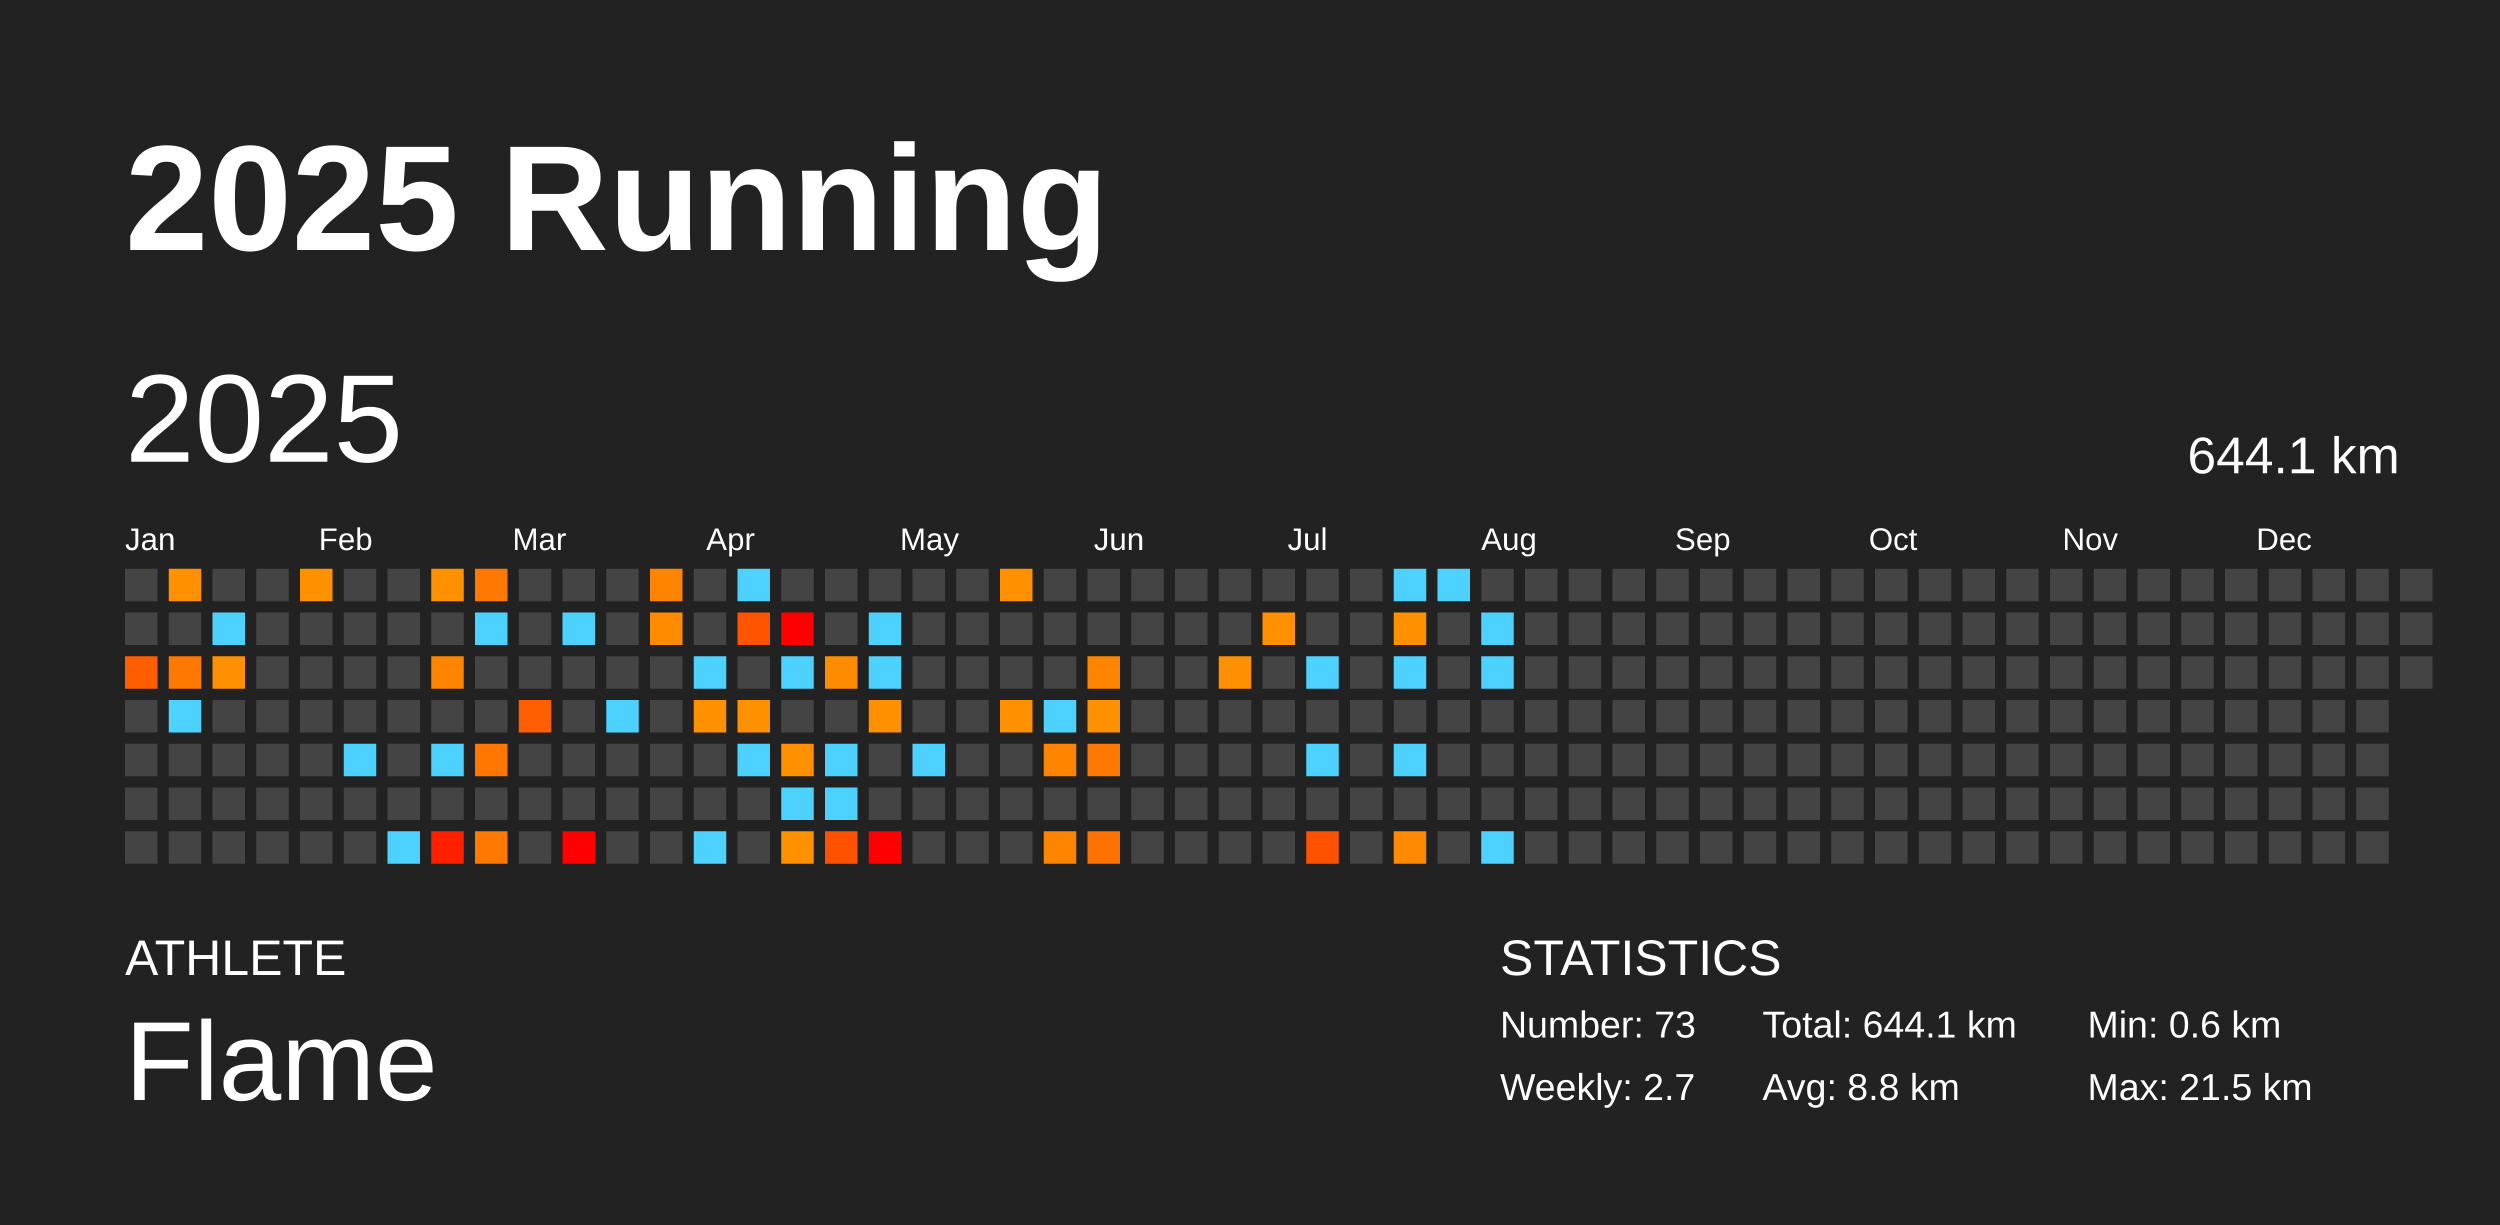
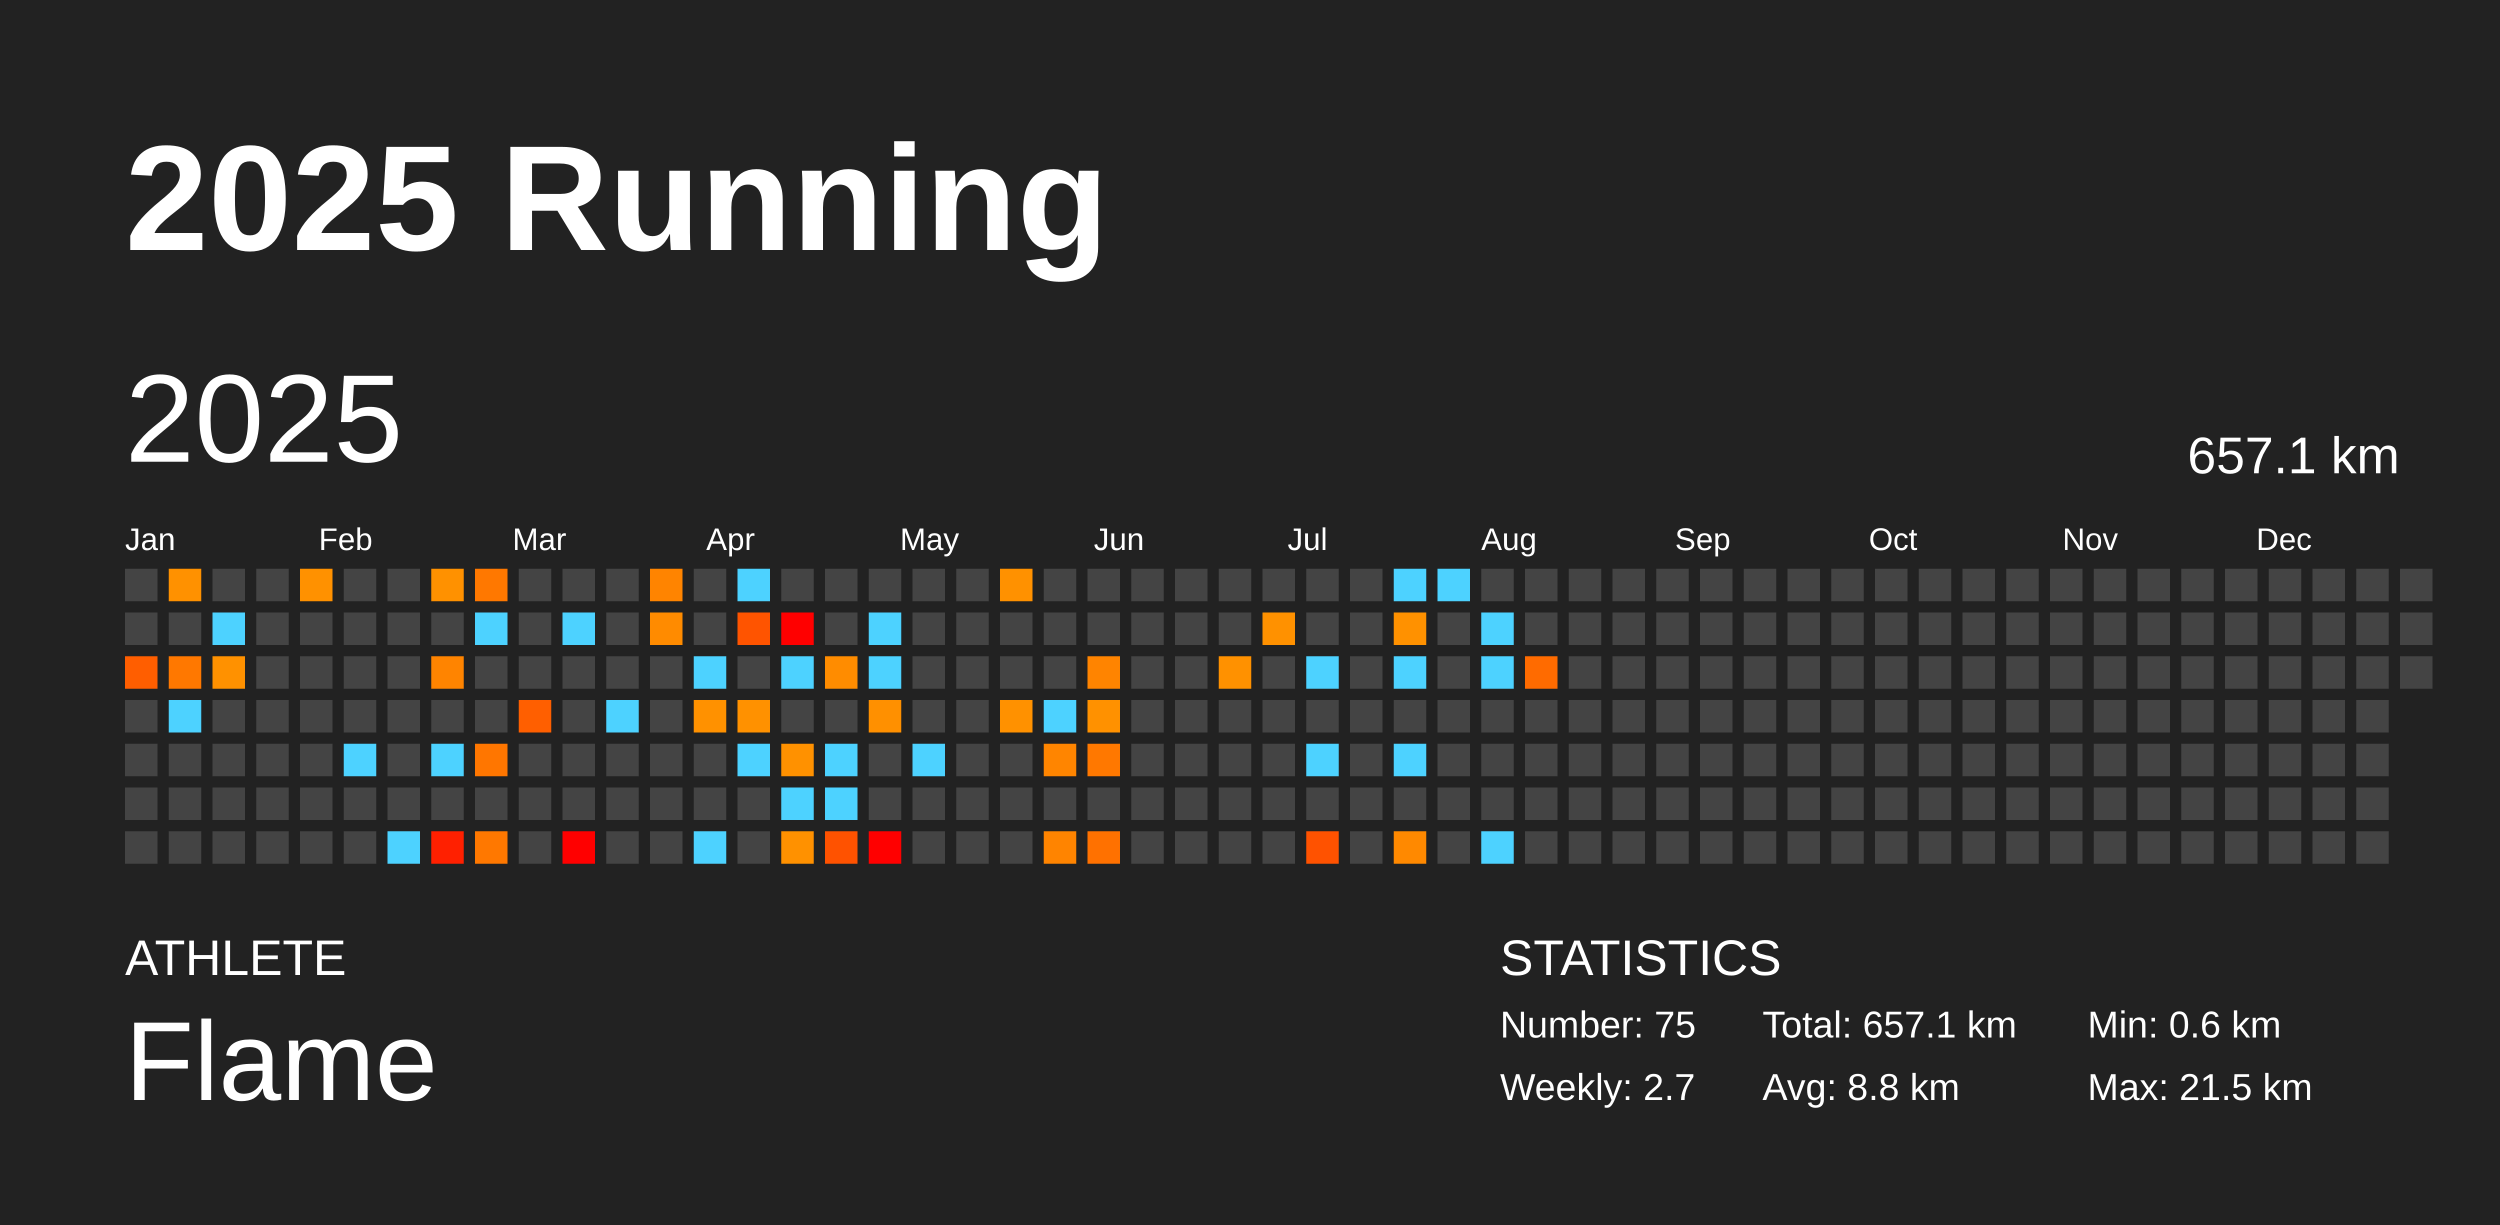
<svg xmlns="http://www.w3.org/2000/svg" baseProfile="full" height="98mm" version="1.1" viewBox="0,0,200,98" width="200mm">
  <defs />
  <rect fill="#222222" height="98" width="200" x="0" y="0" />
  <text fill="#FFFFFF" style="font-size:12px; font-family:Arial; font-weight:bold;" x="10" y="20">2025 Running</text>
  <text fill="#FFFFFF" style="font-size:4px; font-family:Arial" x="10" y="78">ATHLETE</text>
  <text fill="#FFFFFF" style="font-size:9px; font-family:Arial" x="10" y="88">Flame</text>
  <text fill="#FFFFFF" style="font-size:4px; font-family:Arial" x="120" y="78">STATISTICS</text>
-   <text fill="#FFFFFF" style="font-size:3px; font-family:Arial" x="120" y="83">Number: 73</text>
+   <text fill="#FFFFFF" style="font-size:3px; font-family:Arial" x="120" y="83">Number: 75</text>
  <text fill="#FFFFFF" style="font-size:3px; font-family:Arial" x="120" y="88">Weekly: 2.7</text>
-   <text fill="#FFFFFF" style="font-size:3px; font-family:Arial" x="141" y="83">Total: 644.1 km</text>
+   <text fill="#FFFFFF" style="font-size:3px; font-family:Arial" x="141" y="83">Total: 657.1 km</text>
  <text fill="#FFFFFF" style="font-size:3px; font-family:Arial" x="141" y="88">Avg: 8.8 km</text>
  <text fill="#FFFFFF" style="font-size:3px; font-family:Arial" x="167" y="83">Min: 0.6 km</text>
  <text fill="#FFFFFF" style="font-size:3px; font-family:Arial" x="167" y="88">Max: 21.5 km</text>
  <text dominant-baseline="hanging" fill="#FFFFFF" style="font-size:10.0px; font-family:Arial;" x="10" y="30">2025</text>
-   <text dominant-baseline="hanging" fill="#FFFFFF" style="font-size:4.125px; font-family:Arial;" x="175" y="35">644.1 km</text>
+   <text dominant-baseline="hanging" fill="#FFFFFF" style="font-size:4.125px; font-family:Arial;" x="175" y="35">657.1 km</text>
  <text fill="#FFFFFF" style="font-size:2.5px; font-family:Arial" x="10.0" y="44">Jan</text>
  <text fill="#FFFFFF" style="font-size:2.5px; font-family:Arial" x="25.5" y="44">Feb</text>
  <text fill="#FFFFFF" style="font-size:2.5px; font-family:Arial" x="41.0" y="44">Mar</text>
  <text fill="#FFFFFF" style="font-size:2.5px; font-family:Arial" x="56.5" y="44">Apr</text>
  <text fill="#FFFFFF" style="font-size:2.5px; font-family:Arial" x="72.0" y="44">May</text>
  <text fill="#FFFFFF" style="font-size:2.5px; font-family:Arial" x="87.5" y="44">Jun</text>
  <text fill="#FFFFFF" style="font-size:2.5px; font-family:Arial" x="103.0" y="44">Jul</text>
  <text fill="#FFFFFF" style="font-size:2.5px; font-family:Arial" x="118.5" y="44">Aug</text>
  <text fill="#FFFFFF" style="font-size:2.5px; font-family:Arial" x="134.0" y="44">Sep</text>
  <text fill="#FFFFFF" style="font-size:2.5px; font-family:Arial" x="149.5" y="44">Oct</text>
  <text fill="#FFFFFF" style="font-size:2.5px; font-family:Arial" x="165.0" y="44">Nov</text>
  <text fill="#FFFFFF" style="font-size:2.5px; font-family:Arial" x="180.5" y="44">Dec</text>
  <rect fill="#444444" height="2.6" width="2.6" x="10.0" y="45.5" />
  <rect fill="#444444" height="2.6" width="2.6" x="10.0" y="49.0" />
  <rect fill="#ff5e00" height="2.6" width="2.6" x="10.0" y="52.5" />
  <rect fill="#444444" height="2.6" width="2.6" x="10.0" y="56.0" />
  <rect fill="#444444" height="2.6" width="2.6" x="10.0" y="59.5" />
  <rect fill="#444444" height="2.6" width="2.6" x="10.0" y="63.0" />
  <rect fill="#444444" height="2.6" width="2.6" x="10.0" y="66.5" />
  <rect fill="#ff9100" height="2.6" width="2.6" x="13.5" y="45.5" />
  <rect fill="#444444" height="2.6" width="2.6" x="13.5" y="49.0" />
  <rect fill="#ff7800" height="2.6" width="2.6" x="13.5" y="52.5" />
  <rect fill="#4dd2ff" height="2.6" width="2.6" x="13.5" y="56.0" />
  <rect fill="#444444" height="2.6" width="2.6" x="13.5" y="59.5" />
  <rect fill="#444444" height="2.6" width="2.6" x="13.5" y="63.0" />
  <rect fill="#444444" height="2.6" width="2.6" x="13.5" y="66.5" />
  <rect fill="#444444" height="2.6" width="2.6" x="17.0" y="45.5" />
  <rect fill="#4dd2ff" height="2.6" width="2.6" x="17.0" y="49.0" />
  <rect fill="#ff9100" height="2.6" width="2.6" x="17.0" y="52.5" />
  <rect fill="#444444" height="2.6" width="2.6" x="17.0" y="56.0" />
  <rect fill="#444444" height="2.6" width="2.6" x="17.0" y="59.5" />
  <rect fill="#444444" height="2.6" width="2.6" x="17.0" y="63.0" />
  <rect fill="#444444" height="2.6" width="2.6" x="17.0" y="66.5" />
  <rect fill="#444444" height="2.6" width="2.6" x="20.5" y="45.5" />
  <rect fill="#444444" height="2.6" width="2.6" x="20.5" y="49.0" />
  <rect fill="#444444" height="2.6" width="2.6" x="20.5" y="52.5" />
  <rect fill="#444444" height="2.6" width="2.6" x="20.5" y="56.0" />
  <rect fill="#444444" height="2.6" width="2.6" x="20.5" y="59.5" />
  <rect fill="#444444" height="2.6" width="2.6" x="20.5" y="63.0" />
  <rect fill="#444444" height="2.6" width="2.6" x="20.5" y="66.5" />
  <rect fill="#ff9100" height="2.6" width="2.6" x="24.0" y="45.5" />
  <rect fill="#444444" height="2.6" width="2.6" x="24.0" y="49.0" />
  <rect fill="#444444" height="2.6" width="2.6" x="24.0" y="52.5" />
  <rect fill="#444444" height="2.6" width="2.6" x="24.0" y="56.0" />
  <rect fill="#444444" height="2.6" width="2.6" x="24.0" y="59.5" />
  <rect fill="#444444" height="2.6" width="2.6" x="24.0" y="63.0" />
  <rect fill="#444444" height="2.6" width="2.6" x="24.0" y="66.5" />
  <rect fill="#444444" height="2.6" width="2.6" x="27.5" y="45.5" />
  <rect fill="#444444" height="2.6" width="2.6" x="27.5" y="49.0" />
  <rect fill="#444444" height="2.6" width="2.6" x="27.5" y="52.5" />
  <rect fill="#444444" height="2.6" width="2.6" x="27.5" y="56.0" />
  <rect fill="#4dd2ff" height="2.6" width="2.6" x="27.5" y="59.5" />
  <rect fill="#444444" height="2.6" width="2.6" x="27.5" y="63.0" />
  <rect fill="#444444" height="2.6" width="2.6" x="27.5" y="66.5" />
  <rect fill="#444444" height="2.6" width="2.6" x="31.0" y="45.5" />
  <rect fill="#444444" height="2.6" width="2.6" x="31.0" y="49.0" />
  <rect fill="#444444" height="2.6" width="2.6" x="31.0" y="52.5" />
  <rect fill="#444444" height="2.6" width="2.6" x="31.0" y="56.0" />
  <rect fill="#444444" height="2.6" width="2.6" x="31.0" y="59.5" />
  <rect fill="#444444" height="2.6" width="2.6" x="31.0" y="63.0" />
  <rect fill="#4dd2ff" height="2.6" width="2.6" x="31.0" y="66.5" />
  <rect fill="#ff9100" height="2.6" width="2.6" x="34.5" y="45.5" />
  <rect fill="#444444" height="2.6" width="2.6" x="34.5" y="49.0" />
  <rect fill="#ff8400" height="2.6" width="2.6" x="34.5" y="52.5" />
  <rect fill="#444444" height="2.6" width="2.6" x="34.5" y="56.0" />
  <rect fill="#4dd2ff" height="2.6" width="2.6" x="34.5" y="59.5" />
  <rect fill="#444444" height="2.6" width="2.6" x="34.5" y="63.0" />
  <rect fill="#ff2000" height="2.6" width="2.6" x="34.5" y="66.5" />
  <rect fill="#ff7800" height="2.6" width="2.6" x="38.0" y="45.5" />
  <rect fill="#4dd2ff" height="2.6" width="2.6" x="38.0" y="49.0" />
  <rect fill="#444444" height="2.6" width="2.6" x="38.0" y="52.5" />
  <rect fill="#444444" height="2.6" width="2.6" x="38.0" y="56.0" />
  <rect fill="#ff7600" height="2.6" width="2.6" x="38.0" y="59.5" />
  <rect fill="#444444" height="2.6" width="2.6" x="38.0" y="63.0" />
  <rect fill="#ff7800" height="2.6" width="2.6" x="38.0" y="66.5" />
  <rect fill="#444444" height="2.6" width="2.6" x="41.5" y="45.5" />
  <rect fill="#444444" height="2.6" width="2.6" x="41.5" y="49.0" />
  <rect fill="#444444" height="2.6" width="2.6" x="41.5" y="52.5" />
  <rect fill="#ff5f00" height="2.6" width="2.6" x="41.5" y="56.0" />
  <rect fill="#444444" height="2.6" width="2.6" x="41.5" y="59.5" />
  <rect fill="#444444" height="2.6" width="2.6" x="41.5" y="63.0" />
  <rect fill="#444444" height="2.6" width="2.6" x="41.5" y="66.5" />
  <rect fill="#444444" height="2.6" width="2.6" x="45.0" y="45.5" />
  <rect fill="#4dd2ff" height="2.6" width="2.6" x="45.0" y="49.0" />
  <rect fill="#444444" height="2.6" width="2.6" x="45.0" y="52.5" />
  <rect fill="#444444" height="2.6" width="2.6" x="45.0" y="56.0" />
  <rect fill="#444444" height="2.6" width="2.6" x="45.0" y="59.5" />
  <rect fill="#444444" height="2.6" width="2.6" x="45.0" y="63.0" />
  <rect fill="red" height="2.6" width="2.6" x="45.0" y="66.5" />
  <rect fill="#444444" height="2.6" width="2.6" x="48.5" y="45.5" />
  <rect fill="#444444" height="2.6" width="2.6" x="48.5" y="49.0" />
  <rect fill="#444444" height="2.6" width="2.6" x="48.5" y="52.5" />
  <rect fill="#4dd2ff" height="2.6" width="2.6" x="48.5" y="56.0" />
  <rect fill="#444444" height="2.6" width="2.6" x="48.5" y="59.5" />
  <rect fill="#444444" height="2.6" width="2.6" x="48.5" y="63.0" />
  <rect fill="#444444" height="2.6" width="2.6" x="48.5" y="66.5" />
  <rect fill="#ff8400" height="2.6" width="2.6" x="52.0" y="45.5" />
  <rect fill="#ff8b00" height="2.6" width="2.6" x="52.0" y="49.0" />
  <rect fill="#444444" height="2.6" width="2.6" x="52.0" y="52.5" />
  <rect fill="#444444" height="2.6" width="2.6" x="52.0" y="56.0" />
  <rect fill="#444444" height="2.6" width="2.6" x="52.0" y="59.5" />
  <rect fill="#444444" height="2.6" width="2.6" x="52.0" y="63.0" />
  <rect fill="#444444" height="2.6" width="2.6" x="52.0" y="66.5" />
  <rect fill="#444444" height="2.6" width="2.6" x="55.5" y="45.5" />
  <rect fill="#444444" height="2.6" width="2.6" x="55.5" y="49.0" />
  <rect fill="#4dd2ff" height="2.6" width="2.6" x="55.5" y="52.5" />
  <rect fill="#ff9100" height="2.6" width="2.6" x="55.5" y="56.0" />
  <rect fill="#444444" height="2.6" width="2.6" x="55.5" y="59.5" />
  <rect fill="#444444" height="2.6" width="2.6" x="55.5" y="63.0" />
  <rect fill="#4dd2ff" height="2.6" width="2.6" x="55.5" y="66.5" />
  <rect fill="#4dd2ff" height="2.6" width="2.6" x="59.0" y="45.5" />
  <rect fill="#ff5400" height="2.6" width="2.6" x="59.0" y="49.0" />
  <rect fill="#444444" height="2.6" width="2.6" x="59.0" y="52.5" />
  <rect fill="#ff9100" height="2.6" width="2.6" x="59.0" y="56.0" />
  <rect fill="#4dd2ff" height="2.6" width="2.6" x="59.0" y="59.5" />
  <rect fill="#444444" height="2.6" width="2.6" x="59.0" y="63.0" />
  <rect fill="#444444" height="2.6" width="2.6" x="59.0" y="66.5" />
  <rect fill="#444444" height="2.6" width="2.6" x="62.5" y="45.5" />
  <rect fill="red" height="2.6" width="2.6" x="62.5" y="49.0" />
  <rect fill="#4dd2ff" height="2.6" width="2.6" x="62.5" y="52.5" />
  <rect fill="#444444" height="2.6" width="2.6" x="62.5" y="56.0" />
  <rect fill="#ff9100" height="2.6" width="2.6" x="62.5" y="59.5" />
  <rect fill="#4dd2ff" height="2.6" width="2.6" x="62.5" y="63.0" />
  <rect fill="#ff9100" height="2.6" width="2.6" x="62.5" y="66.5" />
  <rect fill="#444444" height="2.6" width="2.6" x="66.0" y="45.5" />
  <rect fill="#444444" height="2.6" width="2.6" x="66.0" y="49.0" />
  <rect fill="#ff8c00" height="2.6" width="2.6" x="66.0" y="52.5" />
  <rect fill="#444444" height="2.6" width="2.6" x="66.0" y="56.0" />
  <rect fill="#4dd2ff" height="2.6" width="2.6" x="66.0" y="59.5" />
  <rect fill="#4dd2ff" height="2.6" width="2.6" x="66.0" y="63.0" />
  <rect fill="#ff5200" height="2.6" width="2.6" x="66.0" y="66.5" />
  <rect fill="#444444" height="2.6" width="2.6" x="69.5" y="45.5" />
  <rect fill="#4dd2ff" height="2.6" width="2.6" x="69.5" y="49.0" />
  <rect fill="#4dd2ff" height="2.6" width="2.6" x="69.5" y="52.5" />
  <rect fill="#ff9000" height="2.6" width="2.6" x="69.5" y="56.0" />
  <rect fill="#444444" height="2.6" width="2.6" x="69.5" y="59.5" />
  <rect fill="#444444" height="2.6" width="2.6" x="69.5" y="63.0" />
  <rect fill="red" height="2.6" width="2.6" x="69.5" y="66.5" />
  <rect fill="#444444" height="2.6" width="2.6" x="73.0" y="45.5" />
  <rect fill="#444444" height="2.6" width="2.6" x="73.0" y="49.0" />
  <rect fill="#444444" height="2.6" width="2.6" x="73.0" y="52.5" />
  <rect fill="#444444" height="2.6" width="2.6" x="73.0" y="56.0" />
  <rect fill="#4dd2ff" height="2.6" width="2.6" x="73.0" y="59.5" />
  <rect fill="#444444" height="2.6" width="2.6" x="73.0" y="63.0" />
  <rect fill="#444444" height="2.6" width="2.6" x="73.0" y="66.5" />
  <rect fill="#444444" height="2.6" width="2.6" x="76.5" y="45.5" />
  <rect fill="#444444" height="2.6" width="2.6" x="76.5" y="49.0" />
  <rect fill="#444444" height="2.6" width="2.6" x="76.5" y="52.5" />
  <rect fill="#444444" height="2.6" width="2.6" x="76.5" y="56.0" />
  <rect fill="#444444" height="2.6" width="2.6" x="76.5" y="59.5" />
  <rect fill="#444444" height="2.6" width="2.6" x="76.5" y="63.0" />
  <rect fill="#444444" height="2.6" width="2.6" x="76.5" y="66.5" />
  <rect fill="#ff9100" height="2.6" width="2.6" x="80.0" y="45.5" />
  <rect fill="#444444" height="2.6" width="2.6" x="80.0" y="49.0" />
  <rect fill="#444444" height="2.6" width="2.6" x="80.0" y="52.5" />
  <rect fill="#ff9100" height="2.6" width="2.6" x="80.0" y="56.0" />
  <rect fill="#444444" height="2.6" width="2.6" x="80.0" y="59.5" />
  <rect fill="#444444" height="2.6" width="2.6" x="80.0" y="63.0" />
  <rect fill="#444444" height="2.6" width="2.6" x="80.0" y="66.5" />
  <rect fill="#444444" height="2.6" width="2.6" x="83.5" y="45.5" />
  <rect fill="#444444" height="2.6" width="2.6" x="83.5" y="49.0" />
  <rect fill="#444444" height="2.6" width="2.6" x="83.5" y="52.5" />
  <rect fill="#4dd2ff" height="2.6" width="2.6" x="83.5" y="56.0" />
  <rect fill="#ff8500" height="2.6" width="2.6" x="83.5" y="59.5" />
  <rect fill="#444444" height="2.6" width="2.6" x="83.5" y="63.0" />
  <rect fill="#ff8400" height="2.6" width="2.6" x="83.5" y="66.5" />
  <rect fill="#444444" height="2.6" width="2.6" x="87.0" y="45.5" />
  <rect fill="#444444" height="2.6" width="2.6" x="87.0" y="49.0" />
  <rect fill="#ff8400" height="2.6" width="2.6" x="87.0" y="52.5" />
  <rect fill="#ff9100" height="2.6" width="2.6" x="87.0" y="56.0" />
  <rect fill="#ff7800" height="2.6" width="2.6" x="87.0" y="59.5" />
  <rect fill="#444444" height="2.6" width="2.6" x="87.0" y="63.0" />
  <rect fill="#ff7100" height="2.6" width="2.6" x="87.0" y="66.5" />
  <rect fill="#444444" height="2.6" width="2.6" x="90.5" y="45.5" />
  <rect fill="#444444" height="2.6" width="2.6" x="90.5" y="49.0" />
  <rect fill="#444444" height="2.6" width="2.6" x="90.5" y="52.5" />
  <rect fill="#444444" height="2.6" width="2.6" x="90.5" y="56.0" />
  <rect fill="#444444" height="2.6" width="2.6" x="90.5" y="59.5" />
  <rect fill="#444444" height="2.6" width="2.6" x="90.5" y="63.0" />
  <rect fill="#444444" height="2.6" width="2.6" x="90.5" y="66.5" />
  <rect fill="#444444" height="2.6" width="2.6" x="94.0" y="45.5" />
  <rect fill="#444444" height="2.6" width="2.6" x="94.0" y="49.0" />
  <rect fill="#444444" height="2.6" width="2.6" x="94.0" y="52.5" />
  <rect fill="#444444" height="2.6" width="2.6" x="94.0" y="56.0" />
  <rect fill="#444444" height="2.6" width="2.6" x="94.0" y="59.5" />
  <rect fill="#444444" height="2.6" width="2.6" x="94.0" y="63.0" />
  <rect fill="#444444" height="2.6" width="2.6" x="94.0" y="66.5" />
  <rect fill="#444444" height="2.6" width="2.6" x="97.5" y="45.5" />
  <rect fill="#444444" height="2.6" width="2.6" x="97.5" y="49.0" />
  <rect fill="#ff9100" height="2.6" width="2.6" x="97.5" y="52.5" />
  <rect fill="#444444" height="2.6" width="2.6" x="97.5" y="56.0" />
  <rect fill="#444444" height="2.6" width="2.6" x="97.5" y="59.5" />
  <rect fill="#444444" height="2.6" width="2.6" x="97.5" y="63.0" />
  <rect fill="#444444" height="2.6" width="2.6" x="97.5" y="66.5" />
  <rect fill="#444444" height="2.6" width="2.6" x="101.0" y="45.5" />
  <rect fill="#ff9100" height="2.6" width="2.6" x="101.0" y="49.0" />
  <rect fill="#444444" height="2.6" width="2.6" x="101.0" y="52.5" />
  <rect fill="#444444" height="2.6" width="2.6" x="101.0" y="56.0" />
  <rect fill="#444444" height="2.6" width="2.6" x="101.0" y="59.5" />
  <rect fill="#444444" height="2.6" width="2.6" x="101.0" y="63.0" />
  <rect fill="#444444" height="2.6" width="2.6" x="101.0" y="66.5" />
  <rect fill="#444444" height="2.6" width="2.6" x="104.5" y="45.5" />
  <rect fill="#444444" height="2.6" width="2.6" x="104.5" y="49.0" />
  <rect fill="#4dd2ff" height="2.6" width="2.6" x="104.5" y="52.5" />
  <rect fill="#444444" height="2.6" width="2.6" x="104.5" y="56.0" />
  <rect fill="#4dd2ff" height="2.6" width="2.6" x="104.5" y="59.5" />
  <rect fill="#444444" height="2.6" width="2.6" x="104.5" y="63.0" />
  <rect fill="#ff5200" height="2.6" width="2.6" x="104.5" y="66.5" />
  <rect fill="#444444" height="2.6" width="2.6" x="108.0" y="45.5" />
  <rect fill="#444444" height="2.6" width="2.6" x="108.0" y="49.0" />
  <rect fill="#444444" height="2.6" width="2.6" x="108.0" y="52.5" />
  <rect fill="#444444" height="2.6" width="2.6" x="108.0" y="56.0" />
  <rect fill="#444444" height="2.6" width="2.6" x="108.0" y="59.5" />
  <rect fill="#444444" height="2.6" width="2.6" x="108.0" y="63.0" />
  <rect fill="#444444" height="2.6" width="2.6" x="108.0" y="66.5" />
  <rect fill="#4dd2ff" height="2.6" width="2.6" x="111.5" y="45.5" />
  <rect fill="#ff9100" height="2.6" width="2.6" x="111.5" y="49.0" />
  <rect fill="#4dd2ff" height="2.6" width="2.6" x="111.5" y="52.5" />
  <rect fill="#444444" height="2.6" width="2.6" x="111.5" y="56.0" />
  <rect fill="#4dd2ff" height="2.6" width="2.6" x="111.5" y="59.5" />
  <rect fill="#444444" height="2.6" width="2.6" x="111.5" y="63.0" />
  <rect fill="#ff8900" height="2.6" width="2.6" x="111.5" y="66.5" />
  <rect fill="#4dd2ff" height="2.6" width="2.6" x="115.0" y="45.5" />
  <rect fill="#444444" height="2.6" width="2.6" x="115.0" y="49.0" />
  <rect fill="#444444" height="2.6" width="2.6" x="115.0" y="52.5" />
  <rect fill="#444444" height="2.6" width="2.6" x="115.0" y="56.0" />
  <rect fill="#444444" height="2.6" width="2.6" x="115.0" y="59.5" />
  <rect fill="#444444" height="2.6" width="2.6" x="115.0" y="63.0" />
  <rect fill="#444444" height="2.6" width="2.6" x="115.0" y="66.5" />
  <rect fill="#444444" height="2.6" width="2.6" x="118.5" y="45.5" />
  <rect fill="#4dd2ff" height="2.6" width="2.6" x="118.5" y="49.0" />
  <rect fill="#4dd2ff" height="2.6" width="2.6" x="118.5" y="52.5" />
  <rect fill="#444444" height="2.6" width="2.6" x="118.5" y="56.0" />
  <rect fill="#444444" height="2.6" width="2.6" x="118.5" y="59.5" />
  <rect fill="#444444" height="2.6" width="2.6" x="118.5" y="63.0" />
  <rect fill="#4dd2ff" height="2.6" width="2.6" x="118.5" y="66.5" />
  <rect fill="#444444" height="2.6" width="2.6" x="122.0" y="45.5" />
  <rect fill="#444444" height="2.6" width="2.6" x="122.0" y="49.0" />
-   <rect fill="#444444" height="2.6" width="2.6" x="122.0" y="52.5" />
+   <rect fill="#ff6b00" height="2.6" width="2.6" x="122.0" y="52.5" />
  <rect fill="#444444" height="2.6" width="2.6" x="122.0" y="56.0" />
  <rect fill="#444444" height="2.6" width="2.6" x="122.0" y="59.5" />
  <rect fill="#444444" height="2.6" width="2.6" x="122.0" y="63.0" />
  <rect fill="#444444" height="2.6" width="2.6" x="122.0" y="66.5" />
  <rect fill="#444444" height="2.6" width="2.6" x="125.5" y="45.5" />
  <rect fill="#444444" height="2.6" width="2.6" x="125.5" y="49.0" />
  <rect fill="#444444" height="2.6" width="2.6" x="125.5" y="52.5" />
  <rect fill="#444444" height="2.6" width="2.6" x="125.5" y="56.0" />
  <rect fill="#444444" height="2.6" width="2.6" x="125.5" y="59.5" />
  <rect fill="#444444" height="2.6" width="2.6" x="125.5" y="63.0" />
  <rect fill="#444444" height="2.6" width="2.6" x="125.5" y="66.5" />
  <rect fill="#444444" height="2.6" width="2.6" x="129.0" y="45.5" />
  <rect fill="#444444" height="2.6" width="2.6" x="129.0" y="49.0" />
  <rect fill="#444444" height="2.6" width="2.6" x="129.0" y="52.5" />
  <rect fill="#444444" height="2.6" width="2.6" x="129.0" y="56.0" />
  <rect fill="#444444" height="2.6" width="2.6" x="129.0" y="59.5" />
  <rect fill="#444444" height="2.6" width="2.6" x="129.0" y="63.0" />
  <rect fill="#444444" height="2.6" width="2.6" x="129.0" y="66.5" />
  <rect fill="#444444" height="2.6" width="2.6" x="132.5" y="45.5" />
  <rect fill="#444444" height="2.6" width="2.6" x="132.5" y="49.0" />
  <rect fill="#444444" height="2.6" width="2.6" x="132.5" y="52.5" />
  <rect fill="#444444" height="2.6" width="2.6" x="132.5" y="56.0" />
  <rect fill="#444444" height="2.6" width="2.6" x="132.5" y="59.5" />
  <rect fill="#444444" height="2.6" width="2.6" x="132.5" y="63.0" />
  <rect fill="#444444" height="2.6" width="2.6" x="132.5" y="66.5" />
  <rect fill="#444444" height="2.6" width="2.6" x="136.0" y="45.5" />
  <rect fill="#444444" height="2.6" width="2.6" x="136.0" y="49.0" />
  <rect fill="#444444" height="2.6" width="2.6" x="136.0" y="52.5" />
  <rect fill="#444444" height="2.6" width="2.6" x="136.0" y="56.0" />
  <rect fill="#444444" height="2.6" width="2.6" x="136.0" y="59.5" />
  <rect fill="#444444" height="2.6" width="2.6" x="136.0" y="63.0" />
  <rect fill="#444444" height="2.6" width="2.6" x="136.0" y="66.5" />
  <rect fill="#444444" height="2.6" width="2.6" x="139.5" y="45.5" />
  <rect fill="#444444" height="2.6" width="2.6" x="139.5" y="49.0" />
  <rect fill="#444444" height="2.6" width="2.6" x="139.5" y="52.5" />
  <rect fill="#444444" height="2.6" width="2.6" x="139.5" y="56.0" />
  <rect fill="#444444" height="2.6" width="2.6" x="139.5" y="59.5" />
  <rect fill="#444444" height="2.6" width="2.6" x="139.5" y="63.0" />
  <rect fill="#444444" height="2.6" width="2.6" x="139.5" y="66.5" />
  <rect fill="#444444" height="2.6" width="2.6" x="143.0" y="45.5" />
  <rect fill="#444444" height="2.6" width="2.6" x="143.0" y="49.0" />
  <rect fill="#444444" height="2.6" width="2.6" x="143.0" y="52.5" />
  <rect fill="#444444" height="2.6" width="2.6" x="143.0" y="56.0" />
  <rect fill="#444444" height="2.6" width="2.6" x="143.0" y="59.5" />
  <rect fill="#444444" height="2.6" width="2.6" x="143.0" y="63.0" />
  <rect fill="#444444" height="2.6" width="2.6" x="143.0" y="66.5" />
  <rect fill="#444444" height="2.6" width="2.6" x="146.5" y="45.5" />
  <rect fill="#444444" height="2.6" width="2.6" x="146.5" y="49.0" />
  <rect fill="#444444" height="2.6" width="2.6" x="146.5" y="52.5" />
  <rect fill="#444444" height="2.6" width="2.6" x="146.5" y="56.0" />
  <rect fill="#444444" height="2.6" width="2.6" x="146.5" y="59.5" />
  <rect fill="#444444" height="2.6" width="2.6" x="146.5" y="63.0" />
  <rect fill="#444444" height="2.6" width="2.6" x="146.5" y="66.5" />
  <rect fill="#444444" height="2.6" width="2.6" x="150.0" y="45.5" />
  <rect fill="#444444" height="2.6" width="2.6" x="150.0" y="49.0" />
  <rect fill="#444444" height="2.6" width="2.6" x="150.0" y="52.5" />
  <rect fill="#444444" height="2.6" width="2.6" x="150.0" y="56.0" />
  <rect fill="#444444" height="2.6" width="2.6" x="150.0" y="59.5" />
  <rect fill="#444444" height="2.6" width="2.6" x="150.0" y="63.0" />
  <rect fill="#444444" height="2.6" width="2.6" x="150.0" y="66.5" />
  <rect fill="#444444" height="2.6" width="2.6" x="153.5" y="45.5" />
  <rect fill="#444444" height="2.6" width="2.6" x="153.5" y="49.0" />
  <rect fill="#444444" height="2.6" width="2.6" x="153.5" y="52.5" />
  <rect fill="#444444" height="2.6" width="2.6" x="153.5" y="56.0" />
  <rect fill="#444444" height="2.6" width="2.6" x="153.5" y="59.5" />
  <rect fill="#444444" height="2.6" width="2.6" x="153.5" y="63.0" />
  <rect fill="#444444" height="2.6" width="2.6" x="153.5" y="66.5" />
  <rect fill="#444444" height="2.6" width="2.6" x="157.0" y="45.5" />
  <rect fill="#444444" height="2.6" width="2.6" x="157.0" y="49.0" />
  <rect fill="#444444" height="2.6" width="2.6" x="157.0" y="52.5" />
  <rect fill="#444444" height="2.6" width="2.6" x="157.0" y="56.0" />
  <rect fill="#444444" height="2.6" width="2.6" x="157.0" y="59.5" />
  <rect fill="#444444" height="2.6" width="2.6" x="157.0" y="63.0" />
  <rect fill="#444444" height="2.6" width="2.6" x="157.0" y="66.5" />
  <rect fill="#444444" height="2.6" width="2.6" x="160.5" y="45.5" />
  <rect fill="#444444" height="2.6" width="2.6" x="160.5" y="49.0" />
  <rect fill="#444444" height="2.6" width="2.6" x="160.5" y="52.5" />
  <rect fill="#444444" height="2.6" width="2.6" x="160.5" y="56.0" />
  <rect fill="#444444" height="2.6" width="2.6" x="160.5" y="59.5" />
  <rect fill="#444444" height="2.6" width="2.6" x="160.5" y="63.0" />
  <rect fill="#444444" height="2.6" width="2.6" x="160.5" y="66.5" />
  <rect fill="#444444" height="2.6" width="2.6" x="164.0" y="45.5" />
  <rect fill="#444444" height="2.6" width="2.6" x="164.0" y="49.0" />
  <rect fill="#444444" height="2.6" width="2.6" x="164.0" y="52.5" />
  <rect fill="#444444" height="2.6" width="2.6" x="164.0" y="56.0" />
  <rect fill="#444444" height="2.6" width="2.6" x="164.0" y="59.5" />
  <rect fill="#444444" height="2.6" width="2.6" x="164.0" y="63.0" />
  <rect fill="#444444" height="2.6" width="2.6" x="164.0" y="66.5" />
  <rect fill="#444444" height="2.6" width="2.6" x="167.5" y="45.5" />
  <rect fill="#444444" height="2.6" width="2.6" x="167.5" y="49.0" />
  <rect fill="#444444" height="2.6" width="2.6" x="167.5" y="52.5" />
  <rect fill="#444444" height="2.6" width="2.6" x="167.5" y="56.0" />
  <rect fill="#444444" height="2.6" width="2.6" x="167.5" y="59.5" />
  <rect fill="#444444" height="2.6" width="2.6" x="167.5" y="63.0" />
  <rect fill="#444444" height="2.6" width="2.6" x="167.5" y="66.5" />
  <rect fill="#444444" height="2.6" width="2.6" x="171.0" y="45.5" />
  <rect fill="#444444" height="2.6" width="2.6" x="171.0" y="49.0" />
  <rect fill="#444444" height="2.6" width="2.6" x="171.0" y="52.5" />
  <rect fill="#444444" height="2.6" width="2.6" x="171.0" y="56.0" />
  <rect fill="#444444" height="2.6" width="2.6" x="171.0" y="59.5" />
  <rect fill="#444444" height="2.6" width="2.6" x="171.0" y="63.0" />
  <rect fill="#444444" height="2.6" width="2.6" x="171.0" y="66.5" />
  <rect fill="#444444" height="2.6" width="2.6" x="174.5" y="45.5" />
  <rect fill="#444444" height="2.6" width="2.6" x="174.5" y="49.0" />
  <rect fill="#444444" height="2.6" width="2.6" x="174.5" y="52.5" />
  <rect fill="#444444" height="2.6" width="2.6" x="174.5" y="56.0" />
  <rect fill="#444444" height="2.6" width="2.6" x="174.5" y="59.5" />
  <rect fill="#444444" height="2.6" width="2.6" x="174.5" y="63.0" />
  <rect fill="#444444" height="2.6" width="2.6" x="174.5" y="66.5" />
  <rect fill="#444444" height="2.6" width="2.6" x="178.0" y="45.5" />
  <rect fill="#444444" height="2.6" width="2.6" x="178.0" y="49.0" />
  <rect fill="#444444" height="2.6" width="2.6" x="178.0" y="52.5" />
  <rect fill="#444444" height="2.6" width="2.6" x="178.0" y="56.0" />
  <rect fill="#444444" height="2.6" width="2.6" x="178.0" y="59.5" />
  <rect fill="#444444" height="2.6" width="2.6" x="178.0" y="63.0" />
  <rect fill="#444444" height="2.6" width="2.6" x="178.0" y="66.5" />
  <rect fill="#444444" height="2.6" width="2.6" x="181.5" y="45.5" />
  <rect fill="#444444" height="2.6" width="2.6" x="181.5" y="49.0" />
  <rect fill="#444444" height="2.6" width="2.6" x="181.5" y="52.5" />
  <rect fill="#444444" height="2.6" width="2.6" x="181.5" y="56.0" />
  <rect fill="#444444" height="2.6" width="2.6" x="181.5" y="59.5" />
  <rect fill="#444444" height="2.6" width="2.6" x="181.5" y="63.0" />
  <rect fill="#444444" height="2.6" width="2.6" x="181.5" y="66.5" />
  <rect fill="#444444" height="2.6" width="2.6" x="185.0" y="45.5" />
  <rect fill="#444444" height="2.6" width="2.6" x="185.0" y="49.0" />
  <rect fill="#444444" height="2.6" width="2.6" x="185.0" y="52.5" />
  <rect fill="#444444" height="2.6" width="2.6" x="185.0" y="56.0" />
  <rect fill="#444444" height="2.6" width="2.6" x="185.0" y="59.5" />
  <rect fill="#444444" height="2.6" width="2.6" x="185.0" y="63.0" />
  <rect fill="#444444" height="2.6" width="2.6" x="185.0" y="66.5" />
  <rect fill="#444444" height="2.6" width="2.6" x="188.5" y="45.5" />
  <rect fill="#444444" height="2.6" width="2.6" x="188.5" y="49.0" />
  <rect fill="#444444" height="2.6" width="2.6" x="188.5" y="52.5" />
  <rect fill="#444444" height="2.6" width="2.6" x="188.5" y="56.0" />
  <rect fill="#444444" height="2.6" width="2.6" x="188.5" y="59.5" />
  <rect fill="#444444" height="2.6" width="2.6" x="188.5" y="63.0" />
  <rect fill="#444444" height="2.6" width="2.6" x="188.5" y="66.5" />
  <rect fill="#444444" height="2.6" width="2.6" x="192.0" y="45.5" />
  <rect fill="#444444" height="2.6" width="2.6" x="192.0" y="49.0" />
  <rect fill="#444444" height="2.6" width="2.6" x="192.0" y="52.5" />
</svg>
